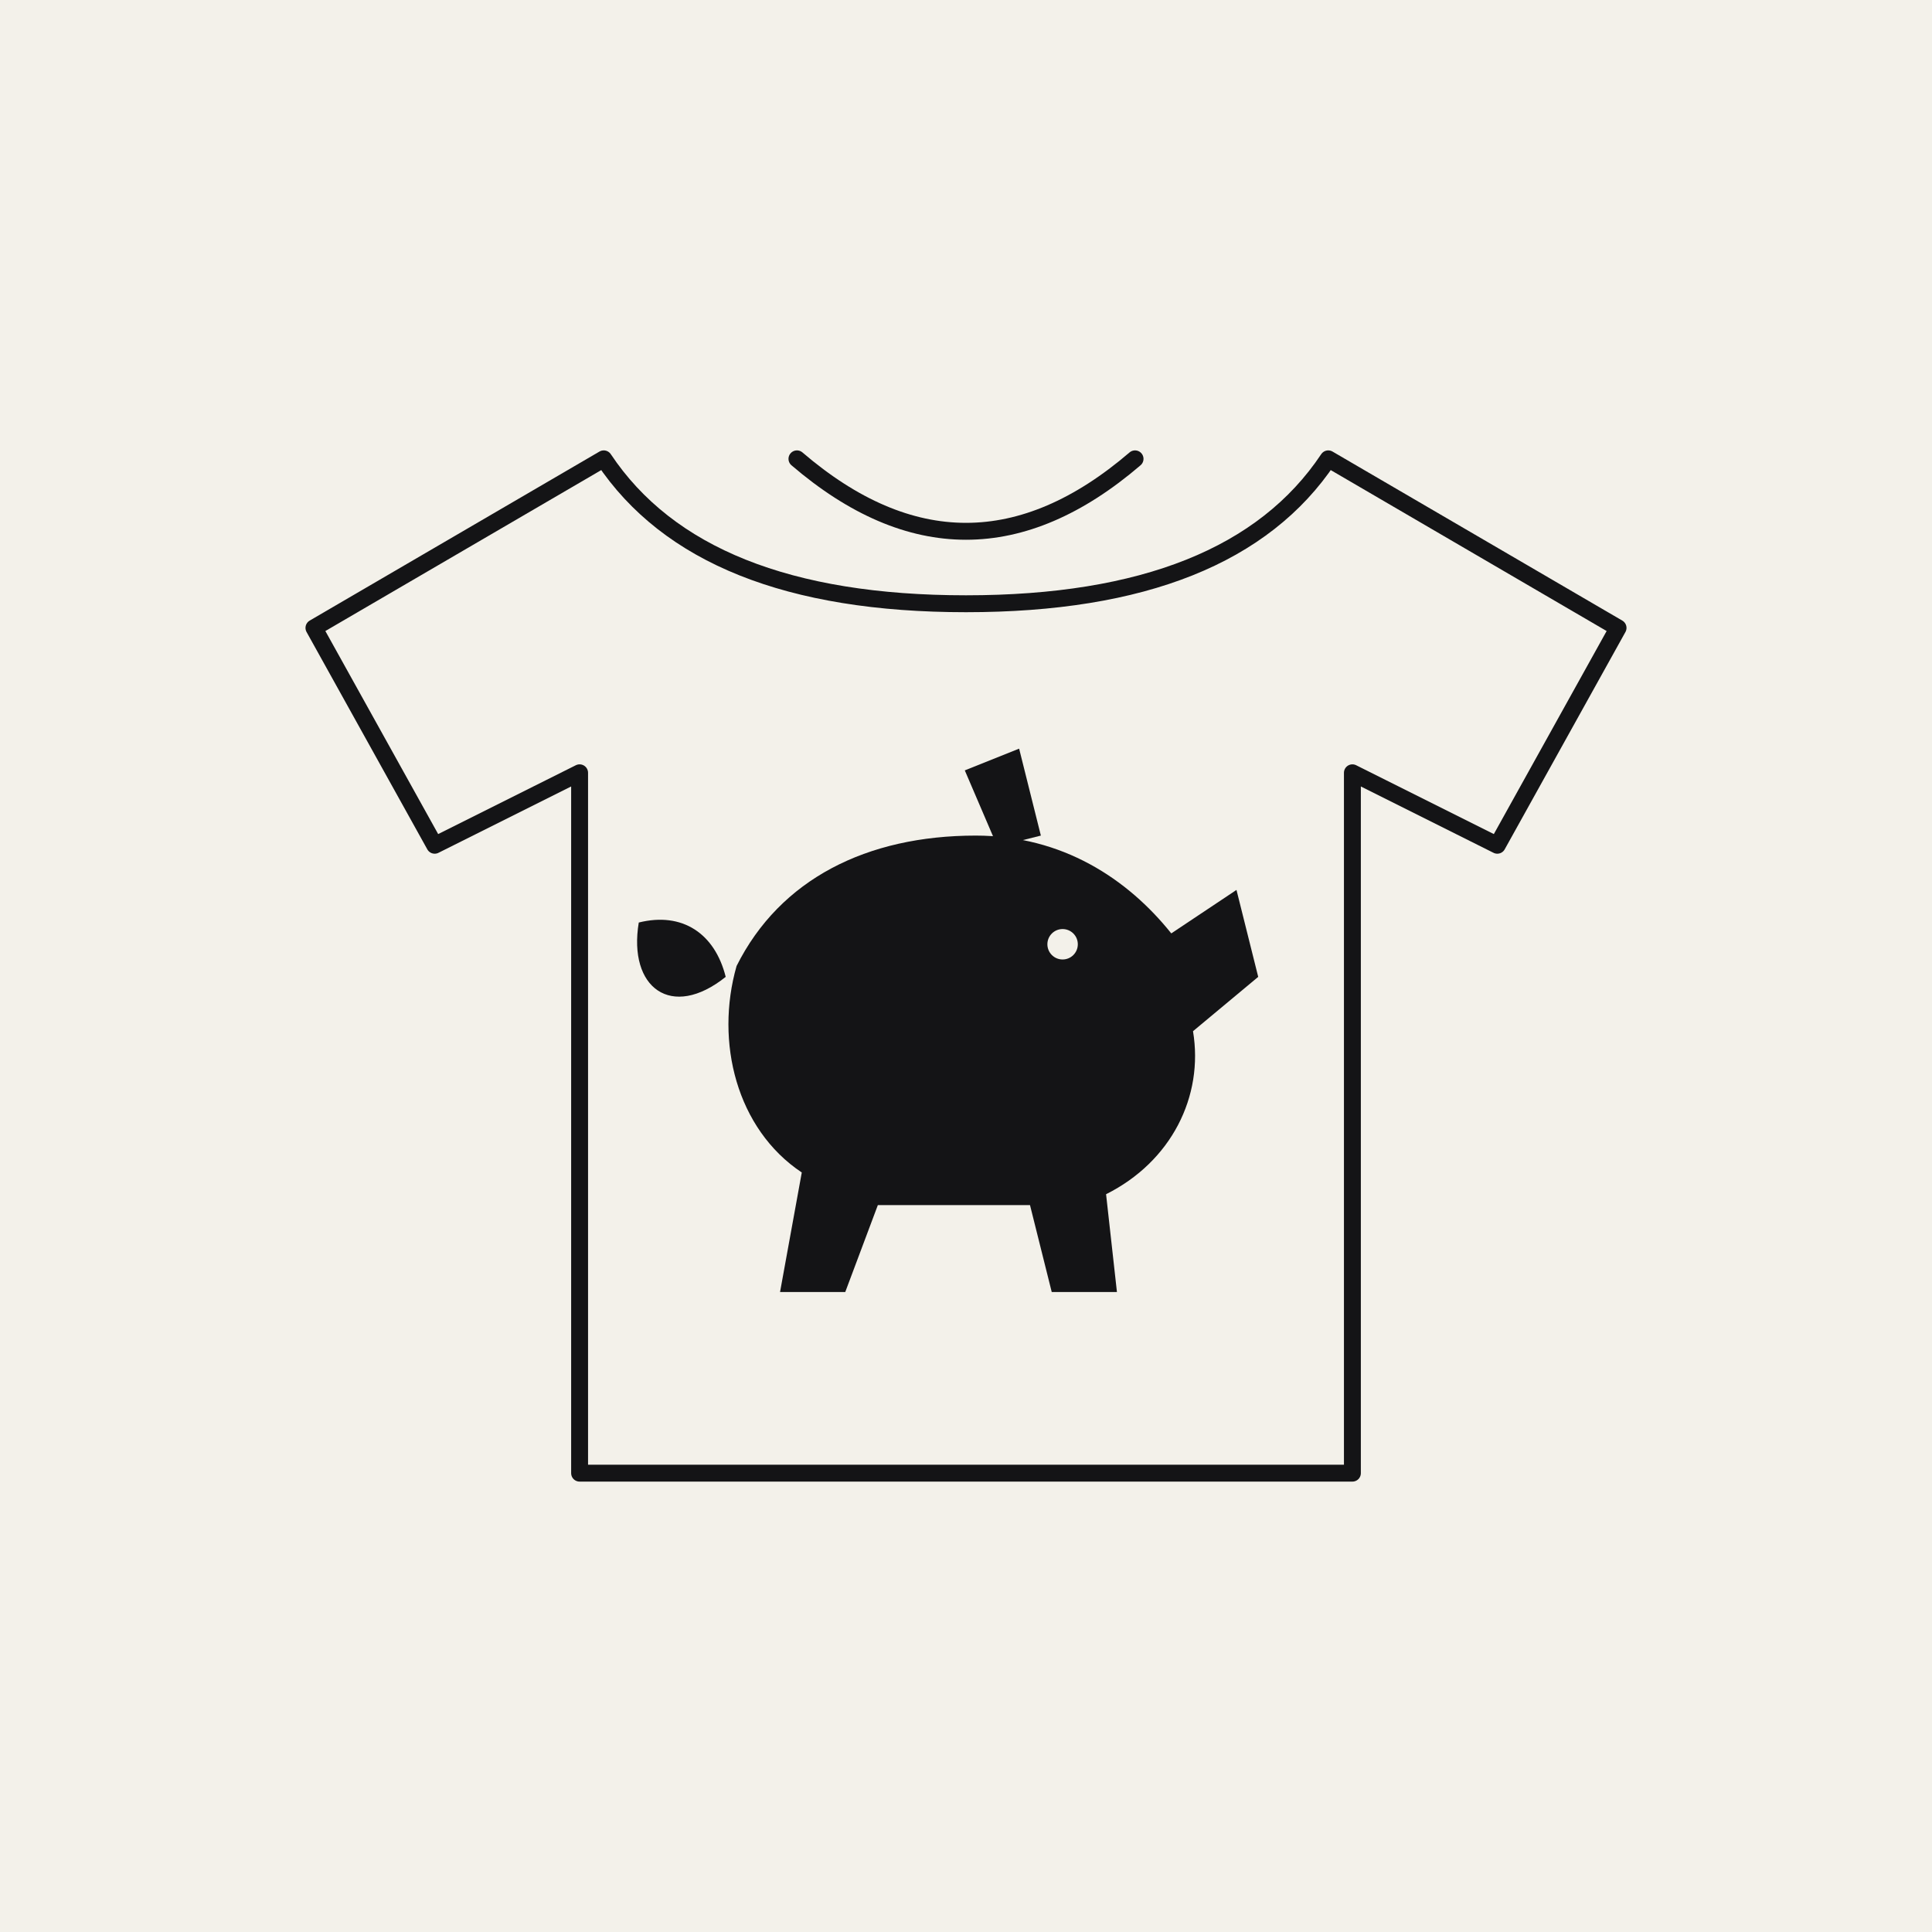
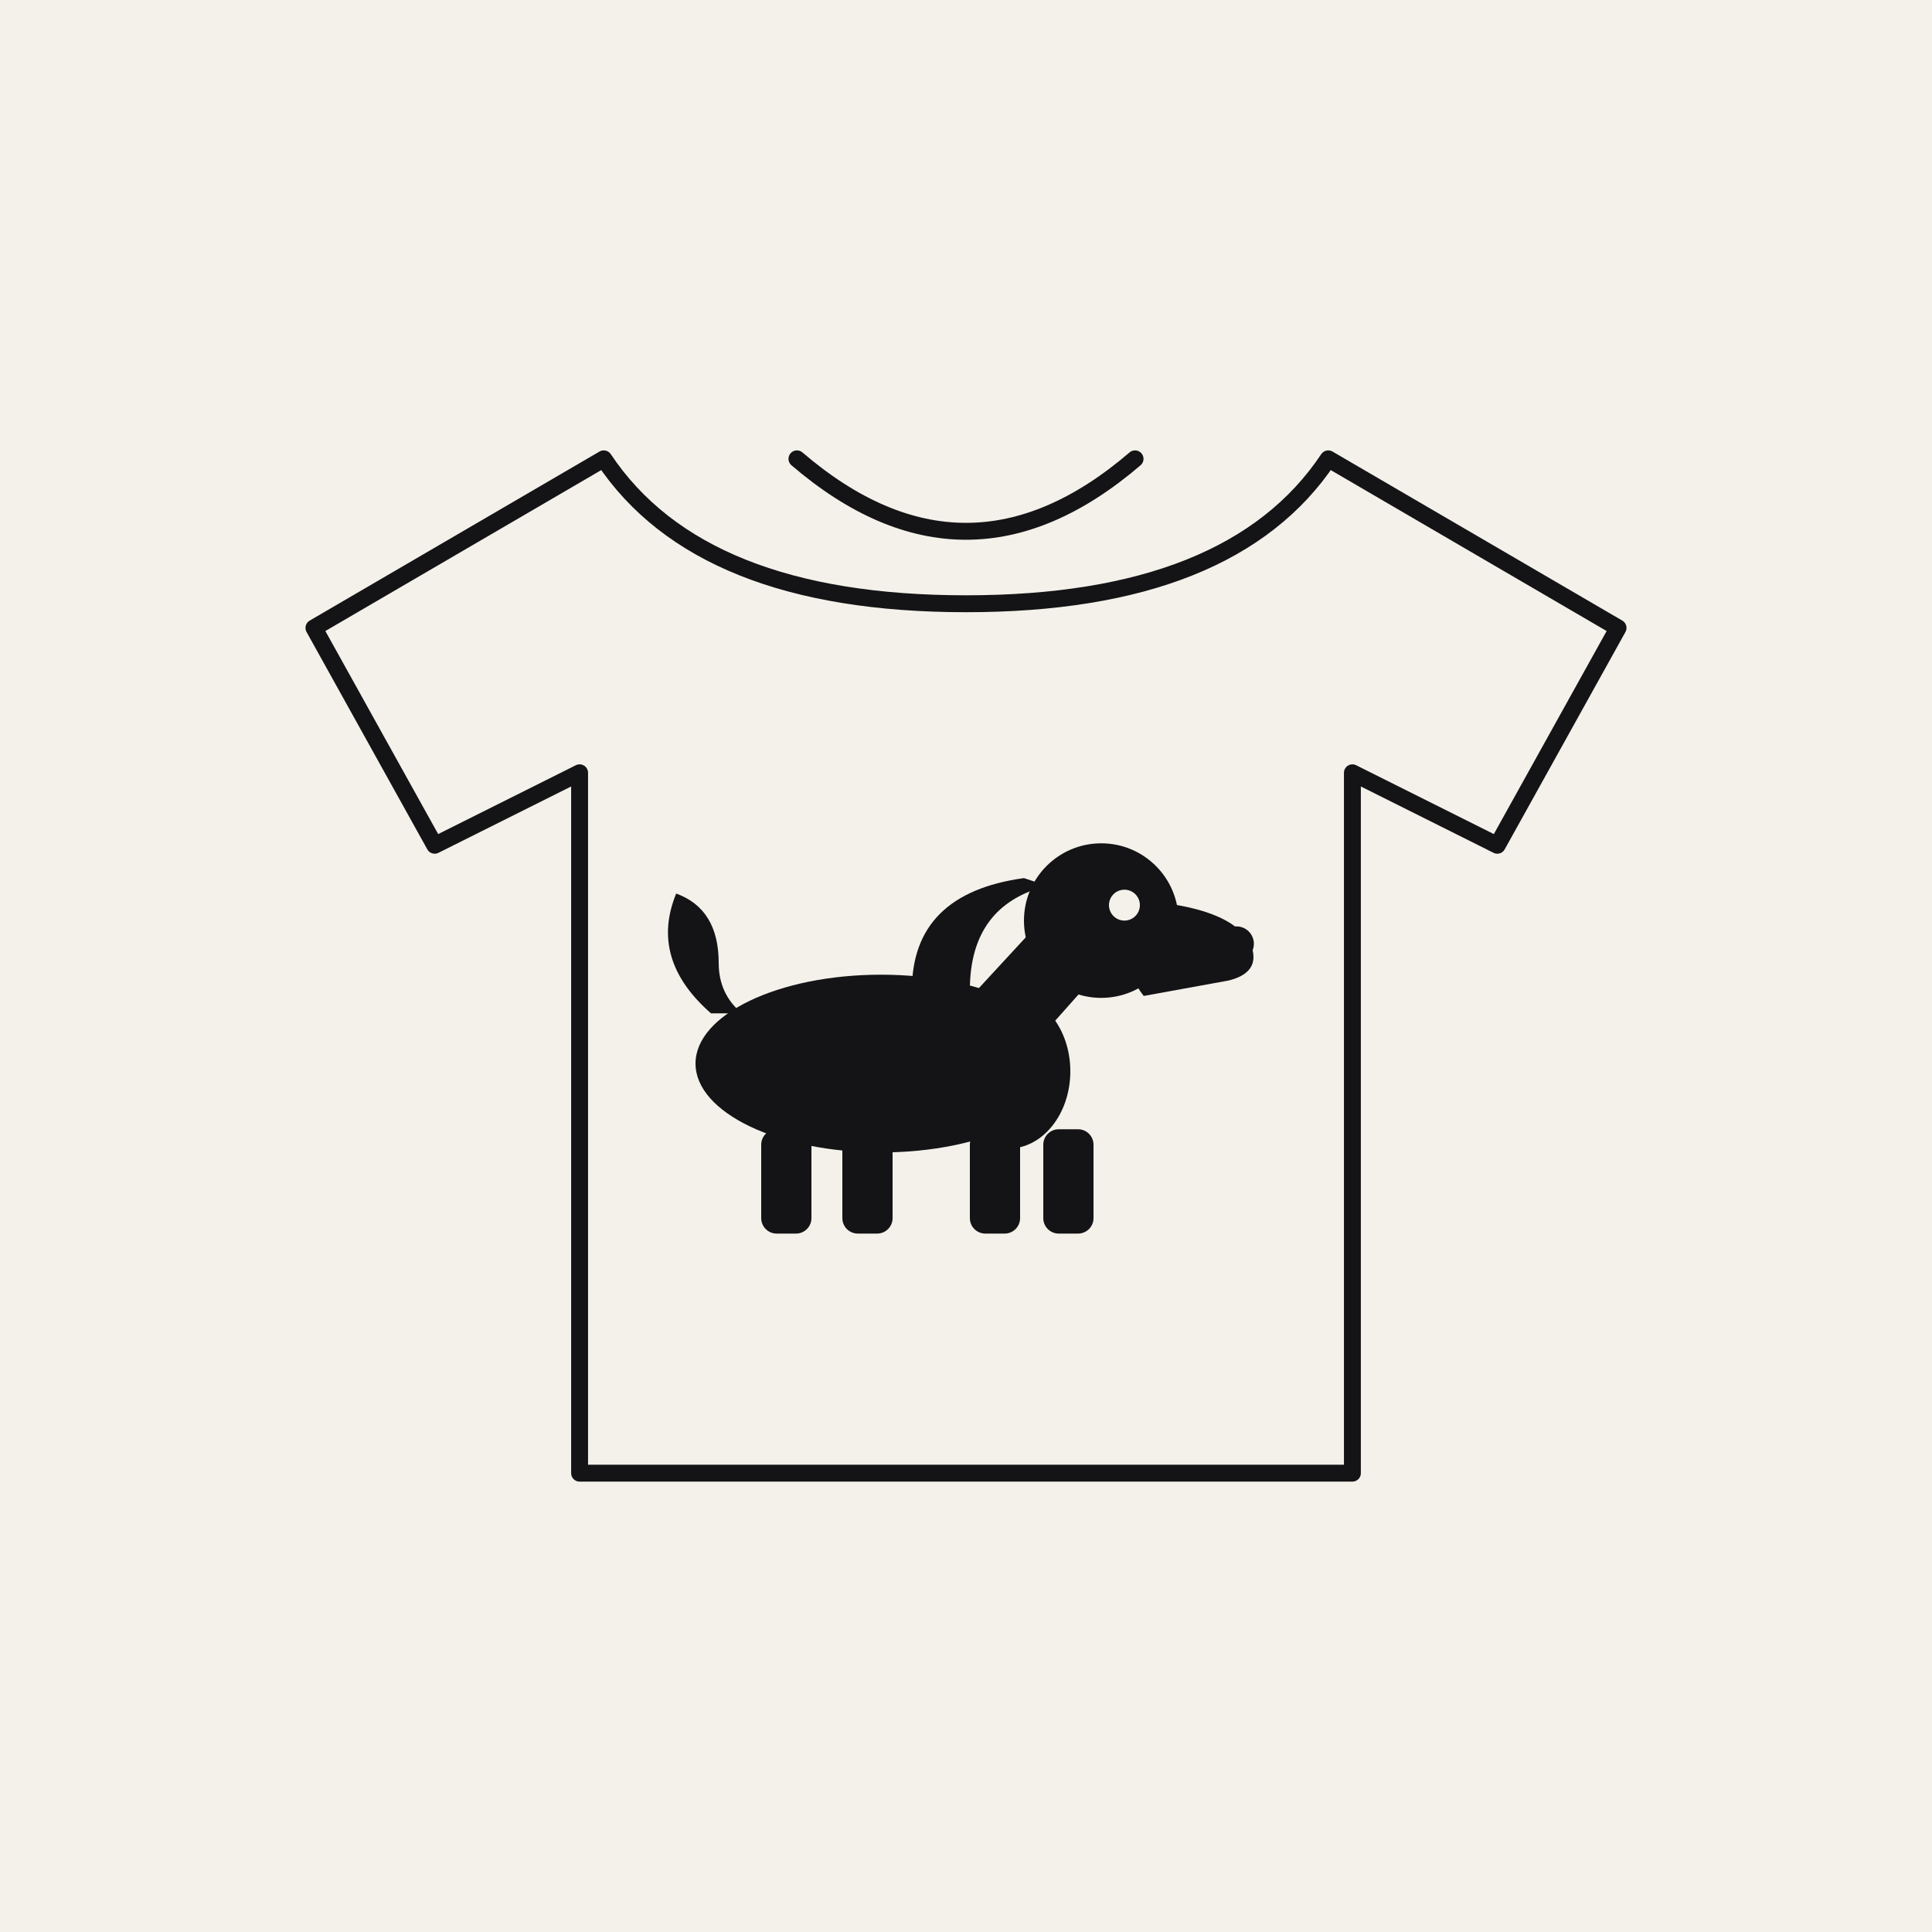
<svg xmlns="http://www.w3.org/2000/svg" viewBox="0 0 800 800" width="800" height="800">
  <rect width="800" height="800" fill="#f3f1ea" />
  <g fill="none" stroke="#141416" stroke-width="7" stroke-linejoin="round" stroke-linecap="round">
    <path d="M250 190l-120 70 50 90 60-30v290h320V320l60 30 50-90-120-70q-40 60-150 60t-150-60z" />
    <path d="M330 190q70 60 140 0" />
  </g>
-   <g transform="translate(305 400) scale(0.9)" fill="#141416">
-     <path d="M0 0c20-40 60-60 110-60 40 0 70 20 90 45l30-20 10 40-30 25c5 30-10 60-40 75l5 45h-30l-10-40h-70l-15 40h-30l10-55c-30-20-40-60-30-95z" />
-     <circle cx="150" cy="-10" r="7" fill="#f3f1ea" />
-     <path d="M-5 5c-25 20-45 5-40-25 20-5 35 5 40 25z" />
-     <path d="M120-55l-15-35 25-10 10 40z" />
+   <g transform="translate(400 430) scale(0.8) translate(-210.0 -145.0)">
+     <g fill="#141416">
+       <path d="M78 132 q-32 -28 -18 -62 q22 8 22 36 q0 16 12 26 z" />
+       <path d="M252 66 q-40 10 -40 54 q0 42 26 56 l-26 6 q-30 -18 -30 -62 q0 -50 58 -58 z" />
+       <ellipse cx="166" cy="158" rx="96" ry="46" />
+       <ellipse cx="232" cy="162" rx="32" ry="40" />
+       <path d="M212 124 L260 72 L288 100 L240 154 Z" />
+       <circle cx="280" cy="84" r="40" />
+       <path d="M304 74 q46 4 54 24 q4 13 -12 17 l-44 8 q-16 -20 2 -49 z" />
+       <rect x="104" y="192" width="26" height="54" rx="8" />
+       <rect x="146" y="192" width="26" height="54" rx="8" />
+       <rect x="212" y="192" width="26" height="54" rx="8" />
+       <rect x="250" y="192" width="26" height="54" rx="8" />
+       <circle cx="350" cy="96" r="9" />
+     </g>
+     <circle cx="292" cy="76" r="8" fill="#f3f1ea" />
  </g>
</svg>
